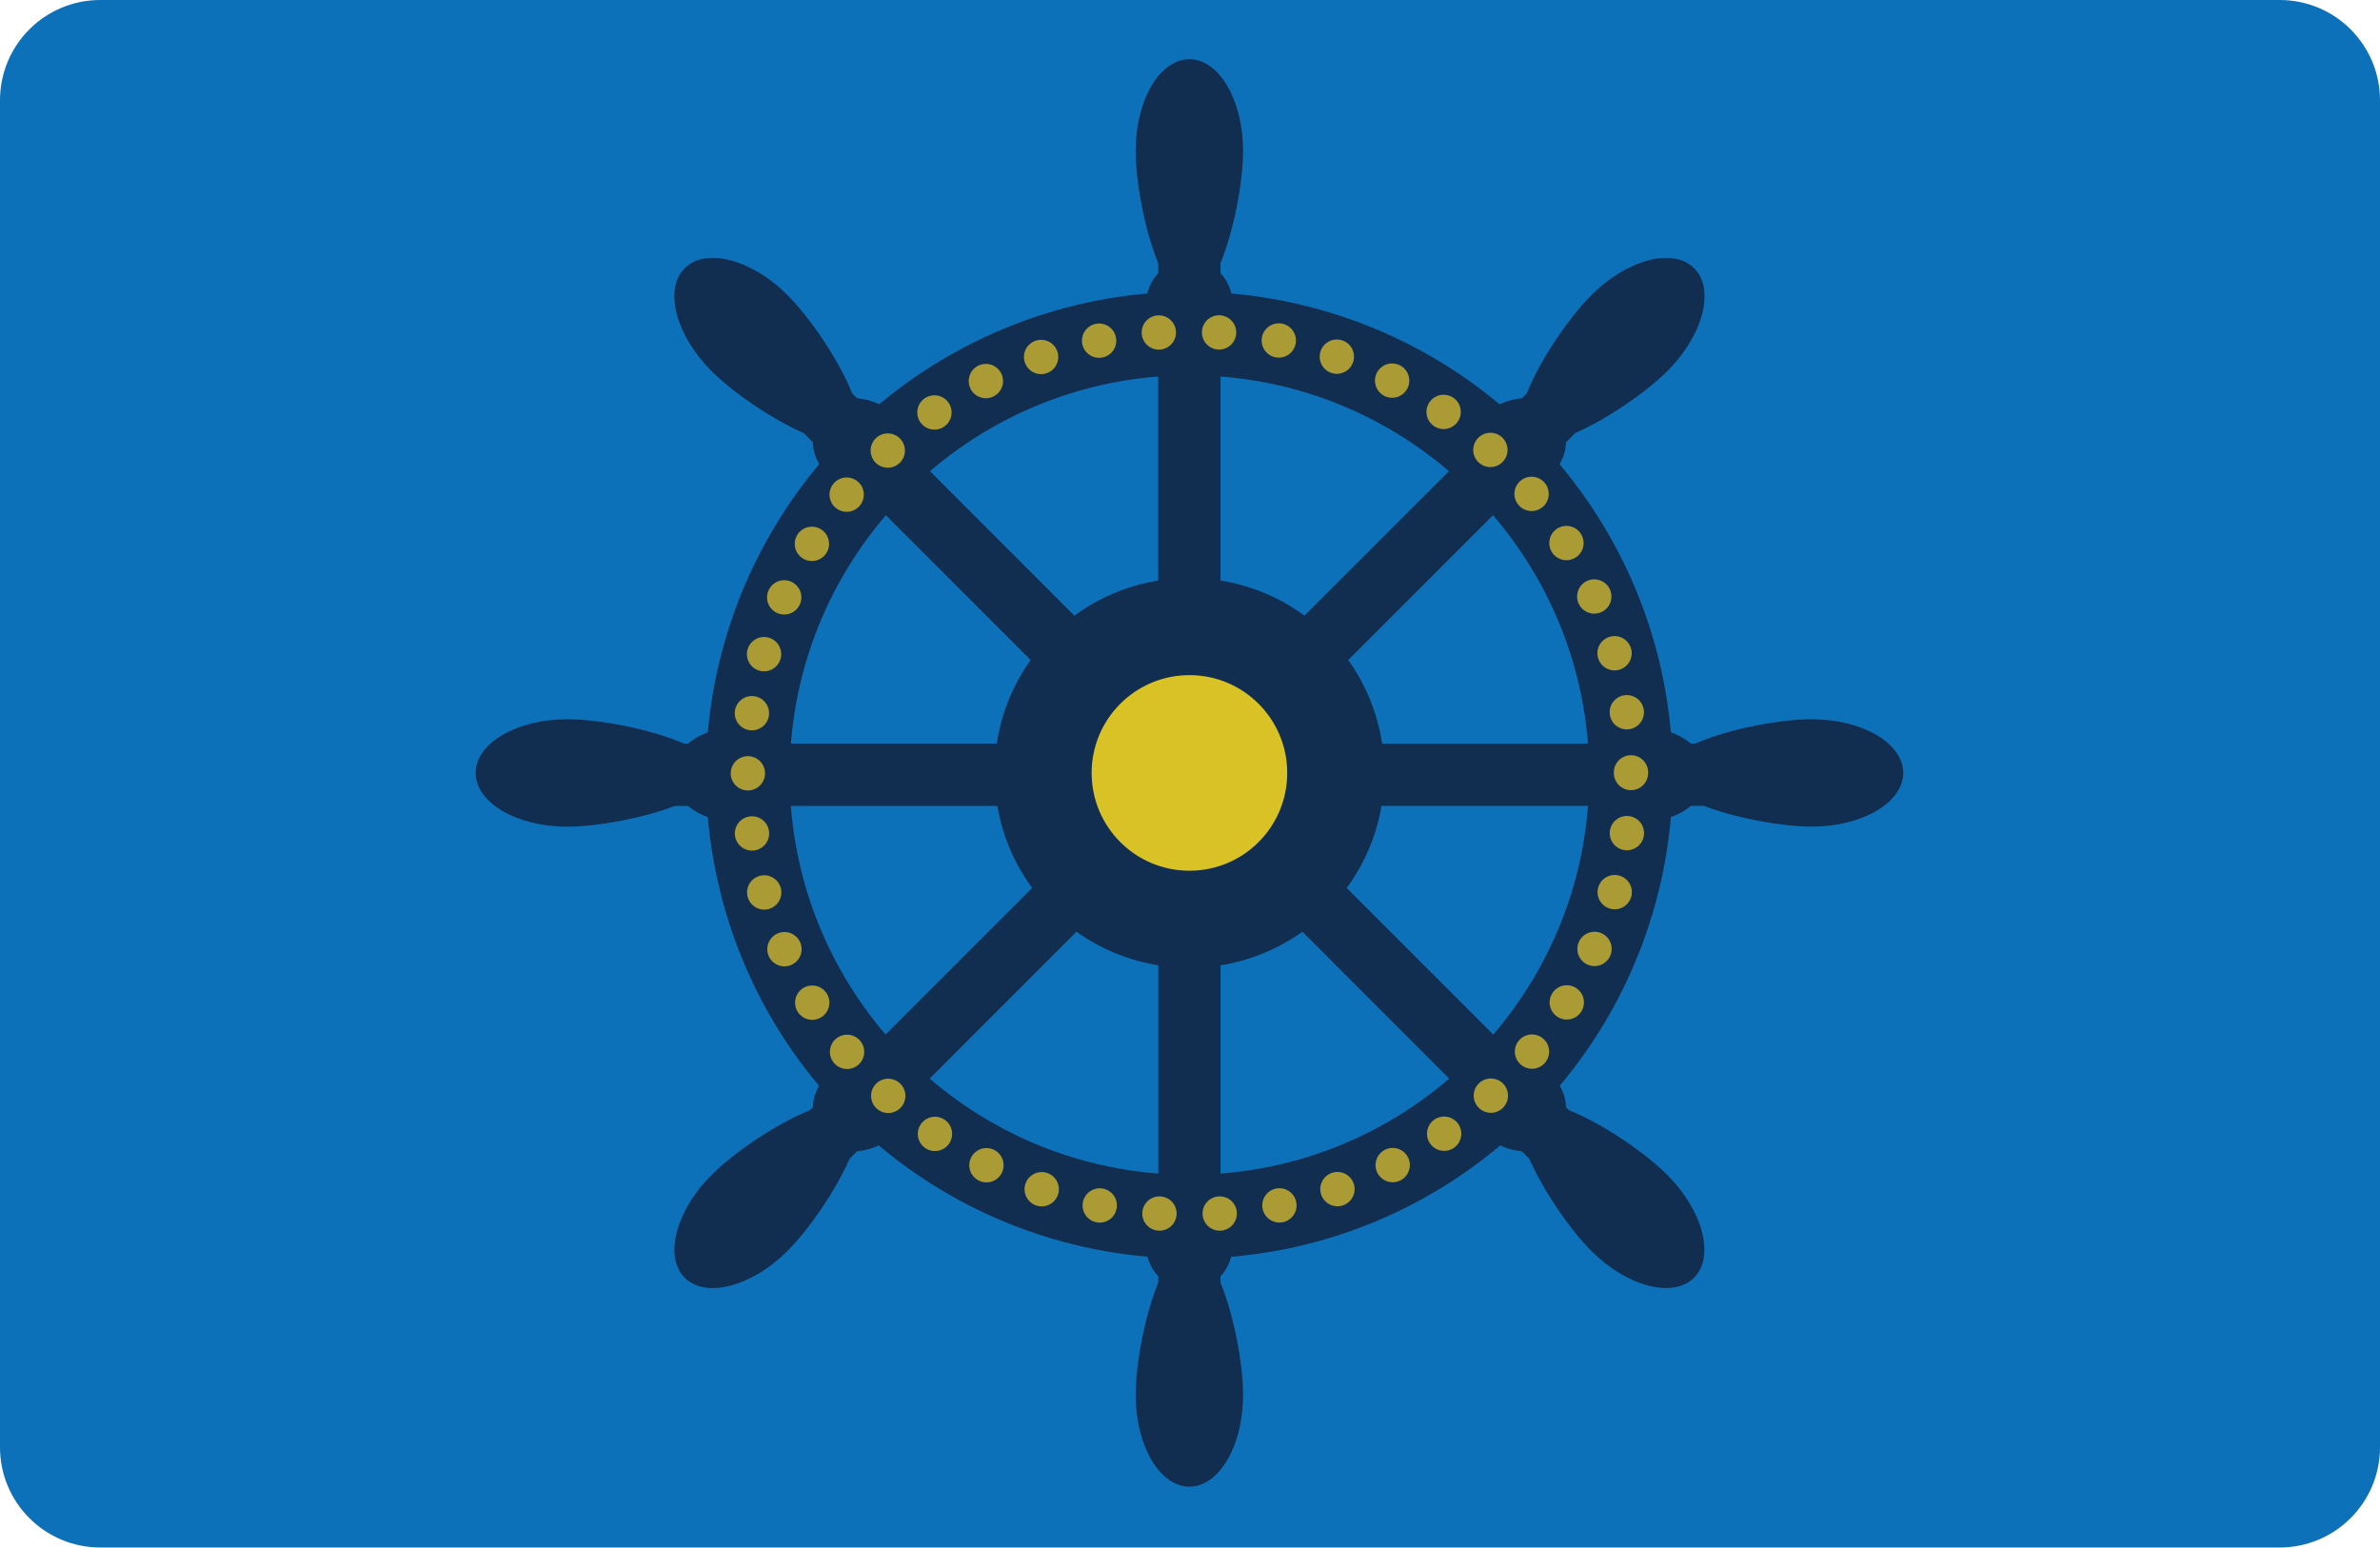
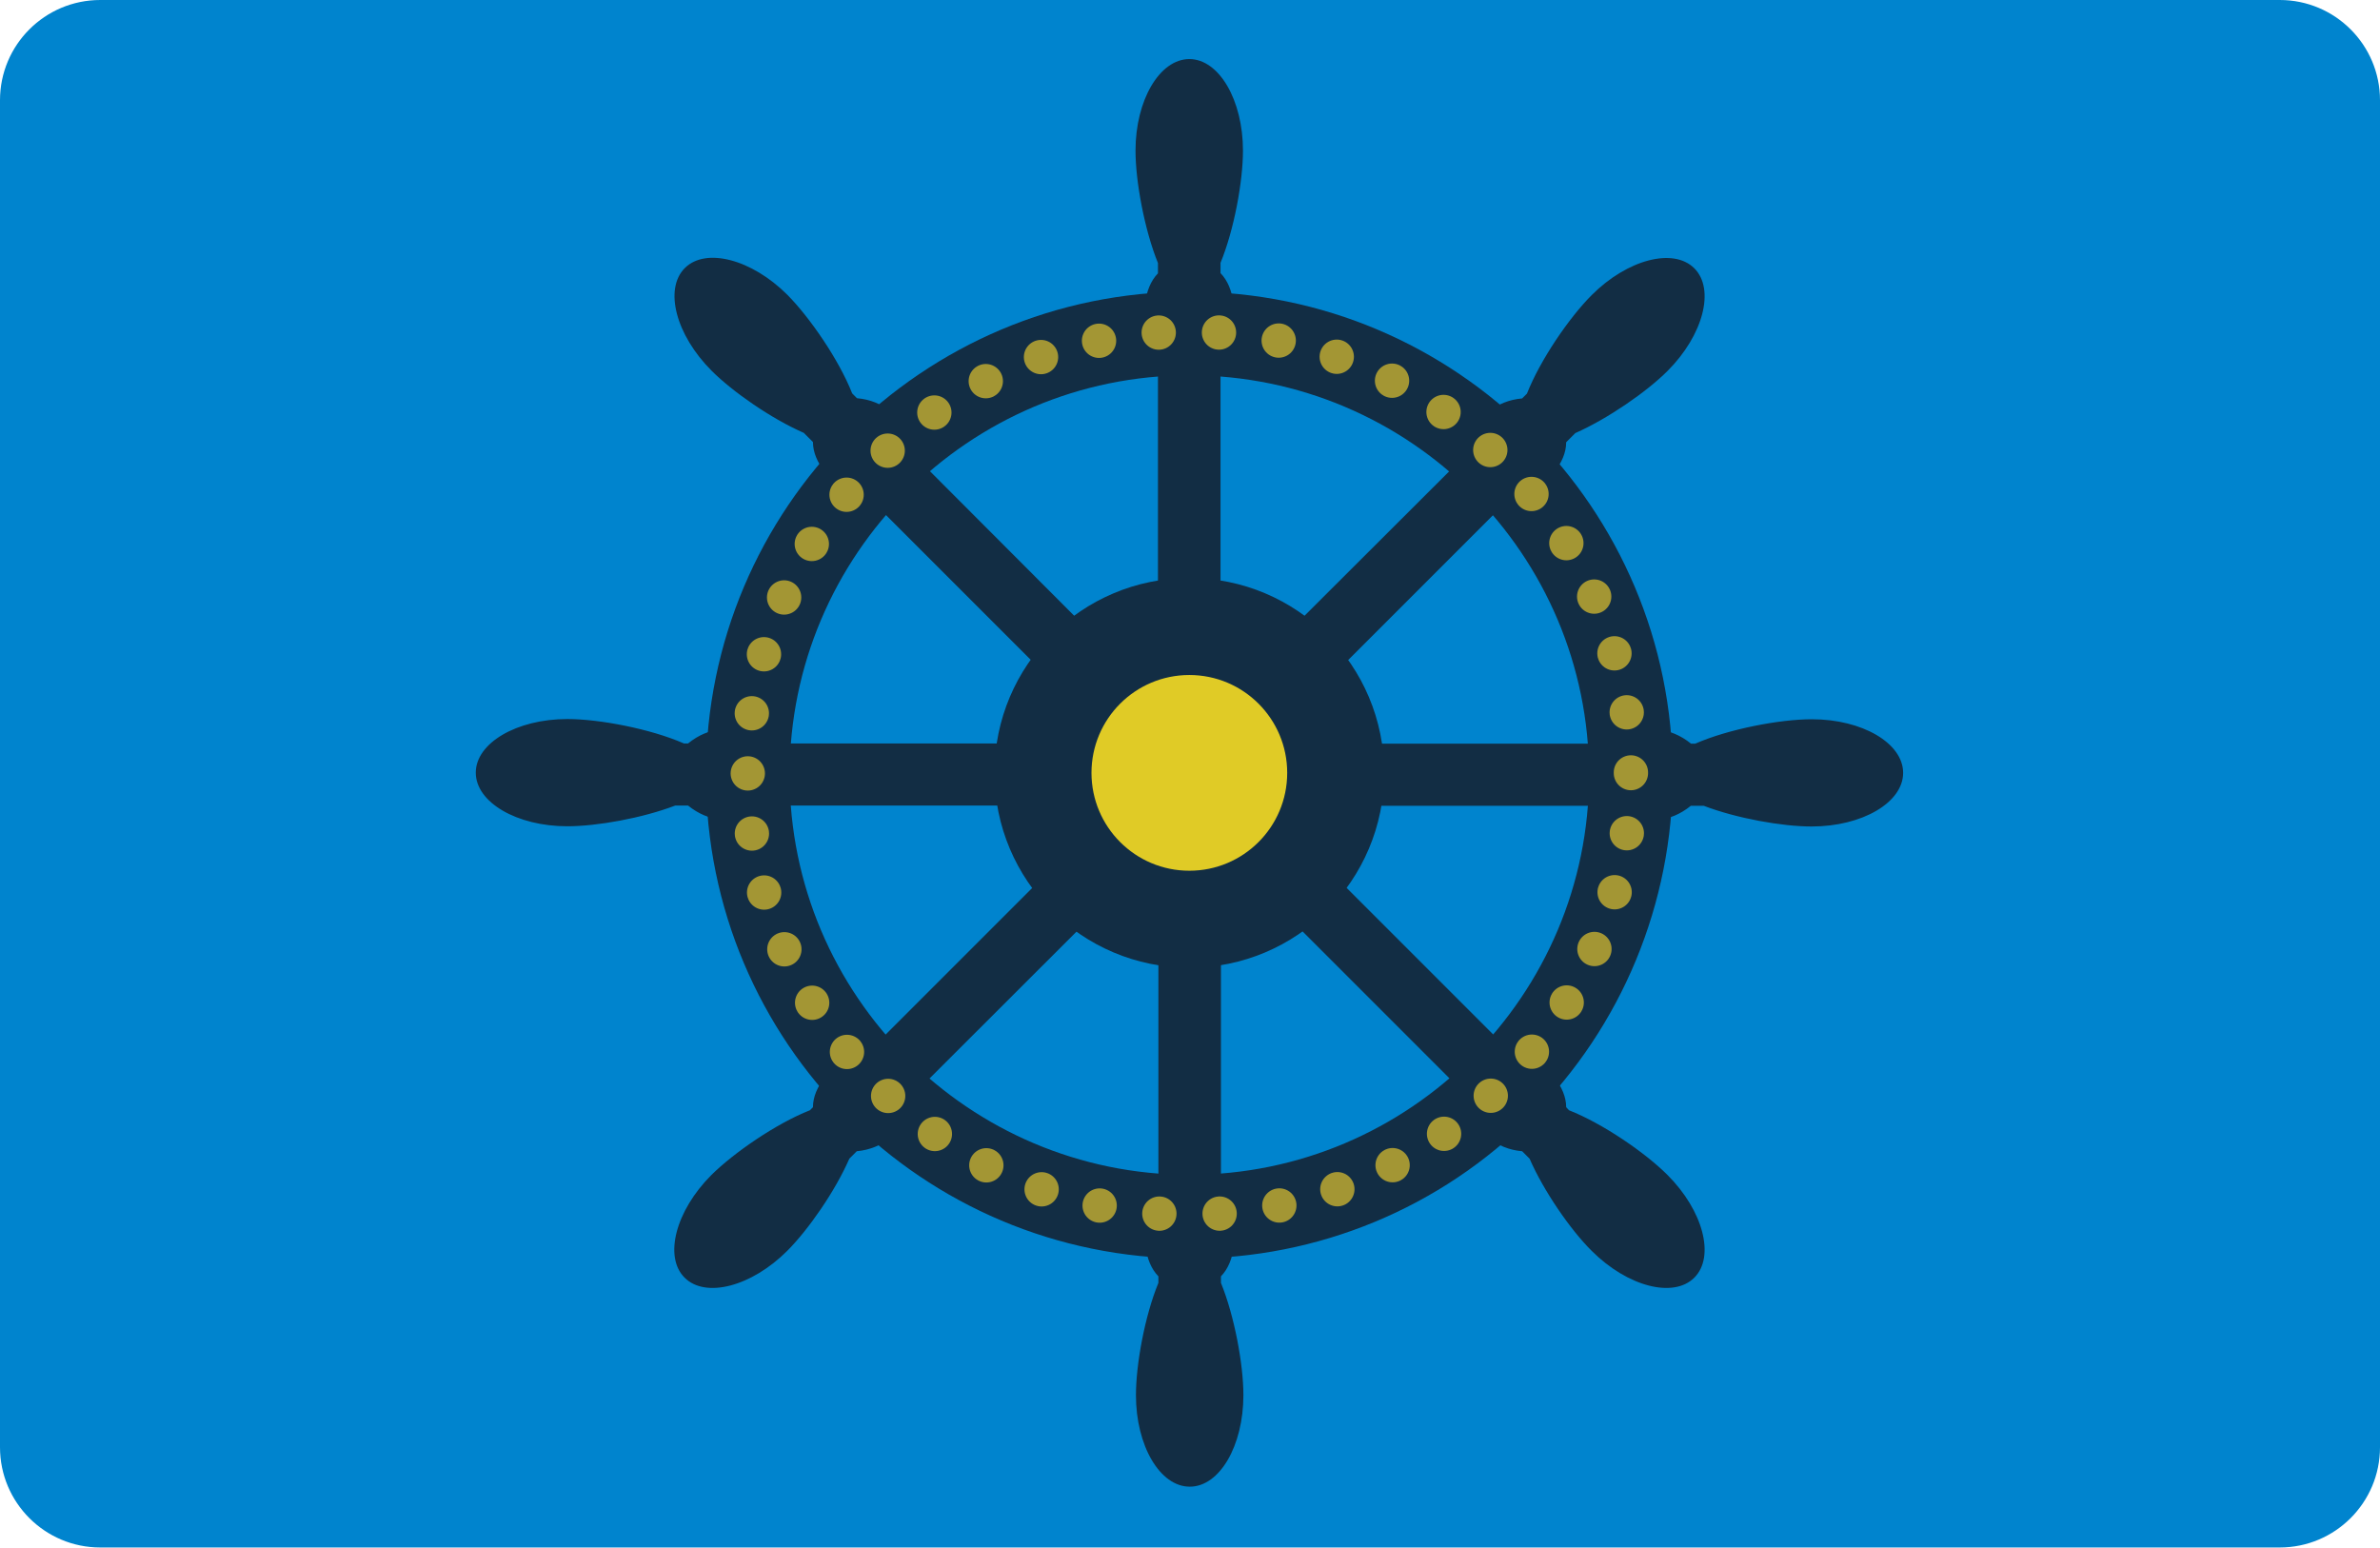
- <svg xmlns="http://www.w3.org/2000/svg" id="Layer_1" data-name="Layer 1" viewBox="0 0 1092 710">
-   <defs>
-     <style>.cls-1{fill:#0d71ba;}.cls-2{fill:#112e50;}.cls-3{fill:#d9c226;}.cls-4{fill:none;stroke:#aa9b35;stroke-linecap:round;stroke-linejoin:round;stroke-width:15.75px;stroke-dasharray:0 27.67;}</style>
-   </defs>
-   <rect class="cls-1" width="1092" height="710" rx="46" ry="46" />
-   <path class="cls-2" d="M831.26,330c-14.7,0-38.23,4.45-53.49,11.17h-1.89c-9.78-7.88-20.17-7.73-29-4.79a19.54,19.54,0,0,0-9.09,4.78H595.9a51.75,51.75,0,0,0-4.58-11.07L691.61,229.79a19.33,19.33,0,0,0,9.75-3c8.64-5.26,17.15-14.24,17.15-23.86l4.23-4.23c14.93-6.56,32.68-18.85,42.34-28.51,16.4-16.4,21.89-37.5,12.26-47.12s-30.72-4.13-47.12,12.26c-10.28,10.28-23.6,29.73-29.74,45.19l-2.19,2.19c-12.5,1.15-19.55,8.84-23.88,17.13a19.5,19.5,0,0,0-3,9.75L571.1,309.87A51.46,51.46,0,0,0,560,305.29V163.45a19.27,19.27,0,0,0,4.78-9.09c2.54-9.79,1.92-22.13-4.78-29v-4.65c6.26-15.26,10.35-37.46,10.35-51.55,0-23.2-11-42-24.64-42s-24.65,18.8-24.65,42c0,14.09,4.09,36.29,10.35,51.55v4.65c-6.7,6.91-7.32,19.25-4.78,29h0a19.37,19.37,0,0,0,4.78,9.08V305.29a51.46,51.46,0,0,0-11.06,4.58L420.09,209.58a19.4,19.4,0,0,0-3-9.75h0c-4.33-8.29-11.38-16-23.88-17.13h0L391,180.51c-6.14-15.47-19.46-34.92-29.74-45.19-16.4-16.4-37.49-21.89-47.12-12.26s-4.13,30.72,12.26,47.12c9.66,9.66,27.41,22,42.34,28.51l4.23,4.23c0,9.62,8.51,18.6,17.14,23.86a19.33,19.33,0,0,0,9.75,3L500.17,330.08a51.22,51.22,0,0,0-4.57,11.07H353.76a19.43,19.43,0,0,0-9.1-4.78c-8.87-2.94-19.26-3.09-29,4.79h-1.89C298.47,334.44,274.94,330,260.24,330c-23.19,0-42,11-42,24.64s18.81,24.65,42,24.65c13.48,0,34.33-3.74,49.48-9.53h5.91c9.78,7.87,20.17,7.73,29,4.79h0a19.45,19.45,0,0,0,9.09-4.78H495.6a50.93,50.93,0,0,0,4.57,11.06L399.88,481.1a19.44,19.44,0,0,0-9.75,3C381.5,489.38,373,498.36,373,508h0l-1.37,1.37c-15.46,6.14-34.92,19.47-45.2,29.74-16.4,16.4-21.89,37.5-12.26,47.12s30.72,4.13,47.12-12.26c9.66-9.66,22-27.4,28.51-42.33l3.42-3.42,0,0c12.48-1.17,19.52-8.85,23.84-17.13h0l0,0a19.36,19.36,0,0,0,3-9.74L520.39,401a52,52,0,0,0,11.06,4.58V547.45a19.4,19.4,0,0,0-4.78,9.09h0s0,0,0,0c-2.53,9.77-1.92,22.09,4.75,29h0v3c-6.26,15.26-10.35,37.45-10.35,51.55,0,23.19,11,42,24.65,42s24.64-18.81,24.64-42c0-14.1-4.09-36.29-10.35-51.55v-3h0c6.67-6.91,7.29-19.23,4.75-29v0h0a19.21,19.21,0,0,0-4.78-9.1V405.61A51.46,51.46,0,0,0,571.1,401L671.39,501.32a19.44,19.44,0,0,0,3,9.75l0,0h0c4.32,8.28,11.37,16,23.84,17.13l0,0,3.42,3.42c6.55,14.93,18.85,32.67,28.51,42.33,16.4,16.4,37.5,21.89,47.12,12.26s4.13-30.72-12.26-47.12c-10.28-10.28-29.73-23.6-45.2-29.74L718.5,508h0c0-9.62-8.51-18.6-17.15-23.85h0a19.44,19.44,0,0,0-9.75-3L591.33,380.81a52,52,0,0,0,4.58-11.06H737.75a19.42,19.42,0,0,0,9.1,4.77v0c8.87,2.94,19.26,3.07,29-4.79h5.91c15.15,5.79,36,9.53,49.48,9.53,23.19,0,42-11,42-24.65S854.45,330,831.26,330ZM545.75,379.05a23.6,23.6,0,1,1,23.6-23.59A23.62,23.62,0,0,1,545.75,379.05Z" />
-   <circle class="cls-2" cx="545.74" cy="354.63" r="89.42" />
-   <circle class="cls-3" cx="545.74" cy="354.63" r="44.87" />
-   <path class="cls-2" d="M545.74,577.41a221.79,221.79,0,1,1,156.84-65A220.34,220.34,0,0,1,545.74,577.41Zm0-405.22c-101.13,0-183.41,82.28-183.41,183.42S444.61,539,545.74,539s183.42-82.28,183.42-183.42S646.88,172.19,545.74,172.19Z" />
-   <circle class="cls-4" cx="545.74" cy="354.66" r="202.6" />
+ <svg xmlns="http://www.w3.org/2000/svg" version="1.1" id="Layer_1" x="0px" y="0px" viewBox="0 0 1092 710" style="enable-background:new 0 0 1092 710;" xml:space="preserve">
+   <style type="text/css">
+ 	.st0{fill:#0084CE;}
+ 	.st1{fill:#122D44;}
+ 	.st2{fill:#E0CB26;}
+ 	.st3{fill:none;stroke:#A39634;stroke-width:15.75;stroke-linecap:round;stroke-linejoin:round;stroke-dasharray:0,27.67;}
+ </style>
+   <path class="st0" d="M46,0h1000c25.4,0,46,20.6,46,46v618c0,25.4-20.6,46-46,46H46c-25.4,0-46-20.6-46-46V46C0,20.6,20.6,0,46,0z" />
+   <path class="st1" d="M831.3,330c-14.7,0-38.2,4.5-53.5,11.2h-1.9c-9.8-7.9-20.2-7.7-29-4.8c-3.4,0.8-6.5,2.4-9.1,4.8H595.9  c-1.1-3.9-2.6-7.6-4.6-11.1l100.3-100.3c3.5-0.1,6.8-1.1,9.8-3c8.6-5.3,17.2-14.2,17.2-23.9l4.2-4.2c14.9-6.6,32.7-18.9,42.3-28.5  c16.4-16.4,21.9-37.5,12.3-47.1s-30.7-4.1-47.1,12.3c-10.3,10.3-23.6,29.7-29.7,45.2l-2.2,2.2c-12.5,1.1-19.5,8.8-23.9,17.1  c-1.8,2.9-2.9,6.3-3,9.8L571.1,309.9c-3.5-2-7.2-3.5-11.1-4.6V163.4c2.4-2.5,4-5.7,4.8-9.1c2.5-9.8,1.9-22.1-4.8-29v-4.7  c6.3-15.3,10.3-37.5,10.3-51.5c0-23.2-11-42-24.6-42s-24.7,18.8-24.7,42c0,14.1,4.1,36.3,10.3,51.6v4.7c-6.7,6.9-7.3,19.3-4.8,29  l0,0c0.7,3.4,2.4,6.5,4.8,9.1v141.8c-3.9,1.1-7.6,2.6-11.1,4.6L420.1,209.6c-0.1-3.5-1.1-6.8-3-9.8l0,0c-4.3-8.3-11.4-16-23.9-17.1  l0,0l-2.2-2.2c-6.1-15.5-19.5-34.9-29.7-45.2c-16.4-16.4-37.5-21.9-47.1-12.3s-4.1,30.7,12.3,47.1c9.7,9.7,27.4,22,42.3,28.5  l4.2,4.2c0,9.6,8.5,18.6,17.1,23.9c2.9,1.9,6.3,2.9,9.8,3l100.3,100.3c-2,3.5-3.5,7.2-4.6,11.1H353.8c-2.5-2.4-5.7-4-9.1-4.8  c-8.9-2.9-19.3-3.1-29,4.8h-1.9c-15.3-6.7-38.8-11.2-53.5-11.2c-23.2,0-42,11-42,24.6s18.8,24.6,42,24.6c13.5,0,34.3-3.7,49.5-9.5  h5.9c9.8,7.9,20.2,7.7,29,4.8l0,0c3.4-0.8,6.5-2.4,9.1-4.8h141.9c1.1,3.9,2.6,7.6,4.6,11.1L399.9,481.1c-3.5,0.1-6.8,1.1-9.8,3  c-8.6,5.3-17.1,14.3-17.1,23.9l0,0l-1.4,1.4c-15.5,6.1-34.9,19.5-45.2,29.7c-16.4,16.4-21.9,37.5-12.3,47.1s30.7,4.1,47.1-12.3  c9.7-9.7,22-27.4,28.5-42.3l3.4-3.4l0,0c12.5-1.2,19.5-8.8,23.8-17.1l0,0l0,0c1.9-2.9,2.9-6.3,3-9.7L520.4,401  c3.5,1.9,7.2,3.5,11.1,4.6v141.9c-2.4,2.5-4,5.7-4.8,9.1l0,0l0,0c-2.5,9.8-1.9,22.1,4.8,29l0,0v3c-6.3,15.3-10.3,37.5-10.3,51.5  c0,23.2,11,42,24.7,42s24.6-18.8,24.6-42c0-14.1-4.1-36.3-10.3-51.5v-3l0,0c6.7-6.9,7.3-19.2,4.8-29l0,0l0,0  c-0.7-3.4-2.4-6.6-4.8-9.1V405.6c3.9-1.1,7.6-2.6,11.1-4.6l100.3,100.3c0.1,3.5,1.1,6.8,3,9.8l0,0l0,0c4.3,8.3,11.4,16,23.8,17.1  l0,0l3.4,3.4c6.5,14.9,18.8,32.7,28.5,42.3c16.4,16.4,37.5,21.9,47.1,12.3s4.1-30.7-12.3-47.1c-10.3-10.3-29.7-23.6-45.2-29.7  l-1.3-1.4l0,0c0-9.6-8.5-18.6-17.2-23.9l0,0c-2.9-1.9-6.3-2.9-9.8-3L591.3,380.8c1.9-3.5,3.5-7.2,4.6-11.1h141.8  c2.6,2.4,5.7,4,9.1,4.8l0,0c8.9,2.9,19.3,3.1,29-4.8h5.9c15.2,5.8,36,9.5,49.5,9.5c23.2,0,42-11,42-24.6S854.5,330,831.3,330z   M545.8,379c-13,0-23.6-10.6-23.6-23.6c0-13,10.6-23.6,23.6-23.6c13,0,23.6,10.6,23.6,23.6c0,0,0,0,0,0  C569.3,368.5,558.8,379,545.8,379z" />
+   <circle class="st1" cx="545.7" cy="354.6" r="89.4" />
+   <circle class="st2" cx="545.7" cy="354.6" r="44.9" />
+   <path class="st1" d="M545.7,577.4c-122.5,0-221.8-99.3-221.8-221.8s99.3-221.8,221.8-221.8c122.5,0,221.8,99.3,221.8,221.8  c0,58.8-23.3,115.2-64.9,156.8C661.1,554.2,604.6,577.6,545.7,577.4z M545.7,172.2c-101.1,0-183.4,82.3-183.4,183.4  S444.6,539,545.7,539s183.4-82.3,183.4-183.4S646.9,172.2,545.7,172.2L545.7,172.2z" />
+   <circle class="st3" cx="545.7" cy="354.7" r="202.6" />
</svg>
